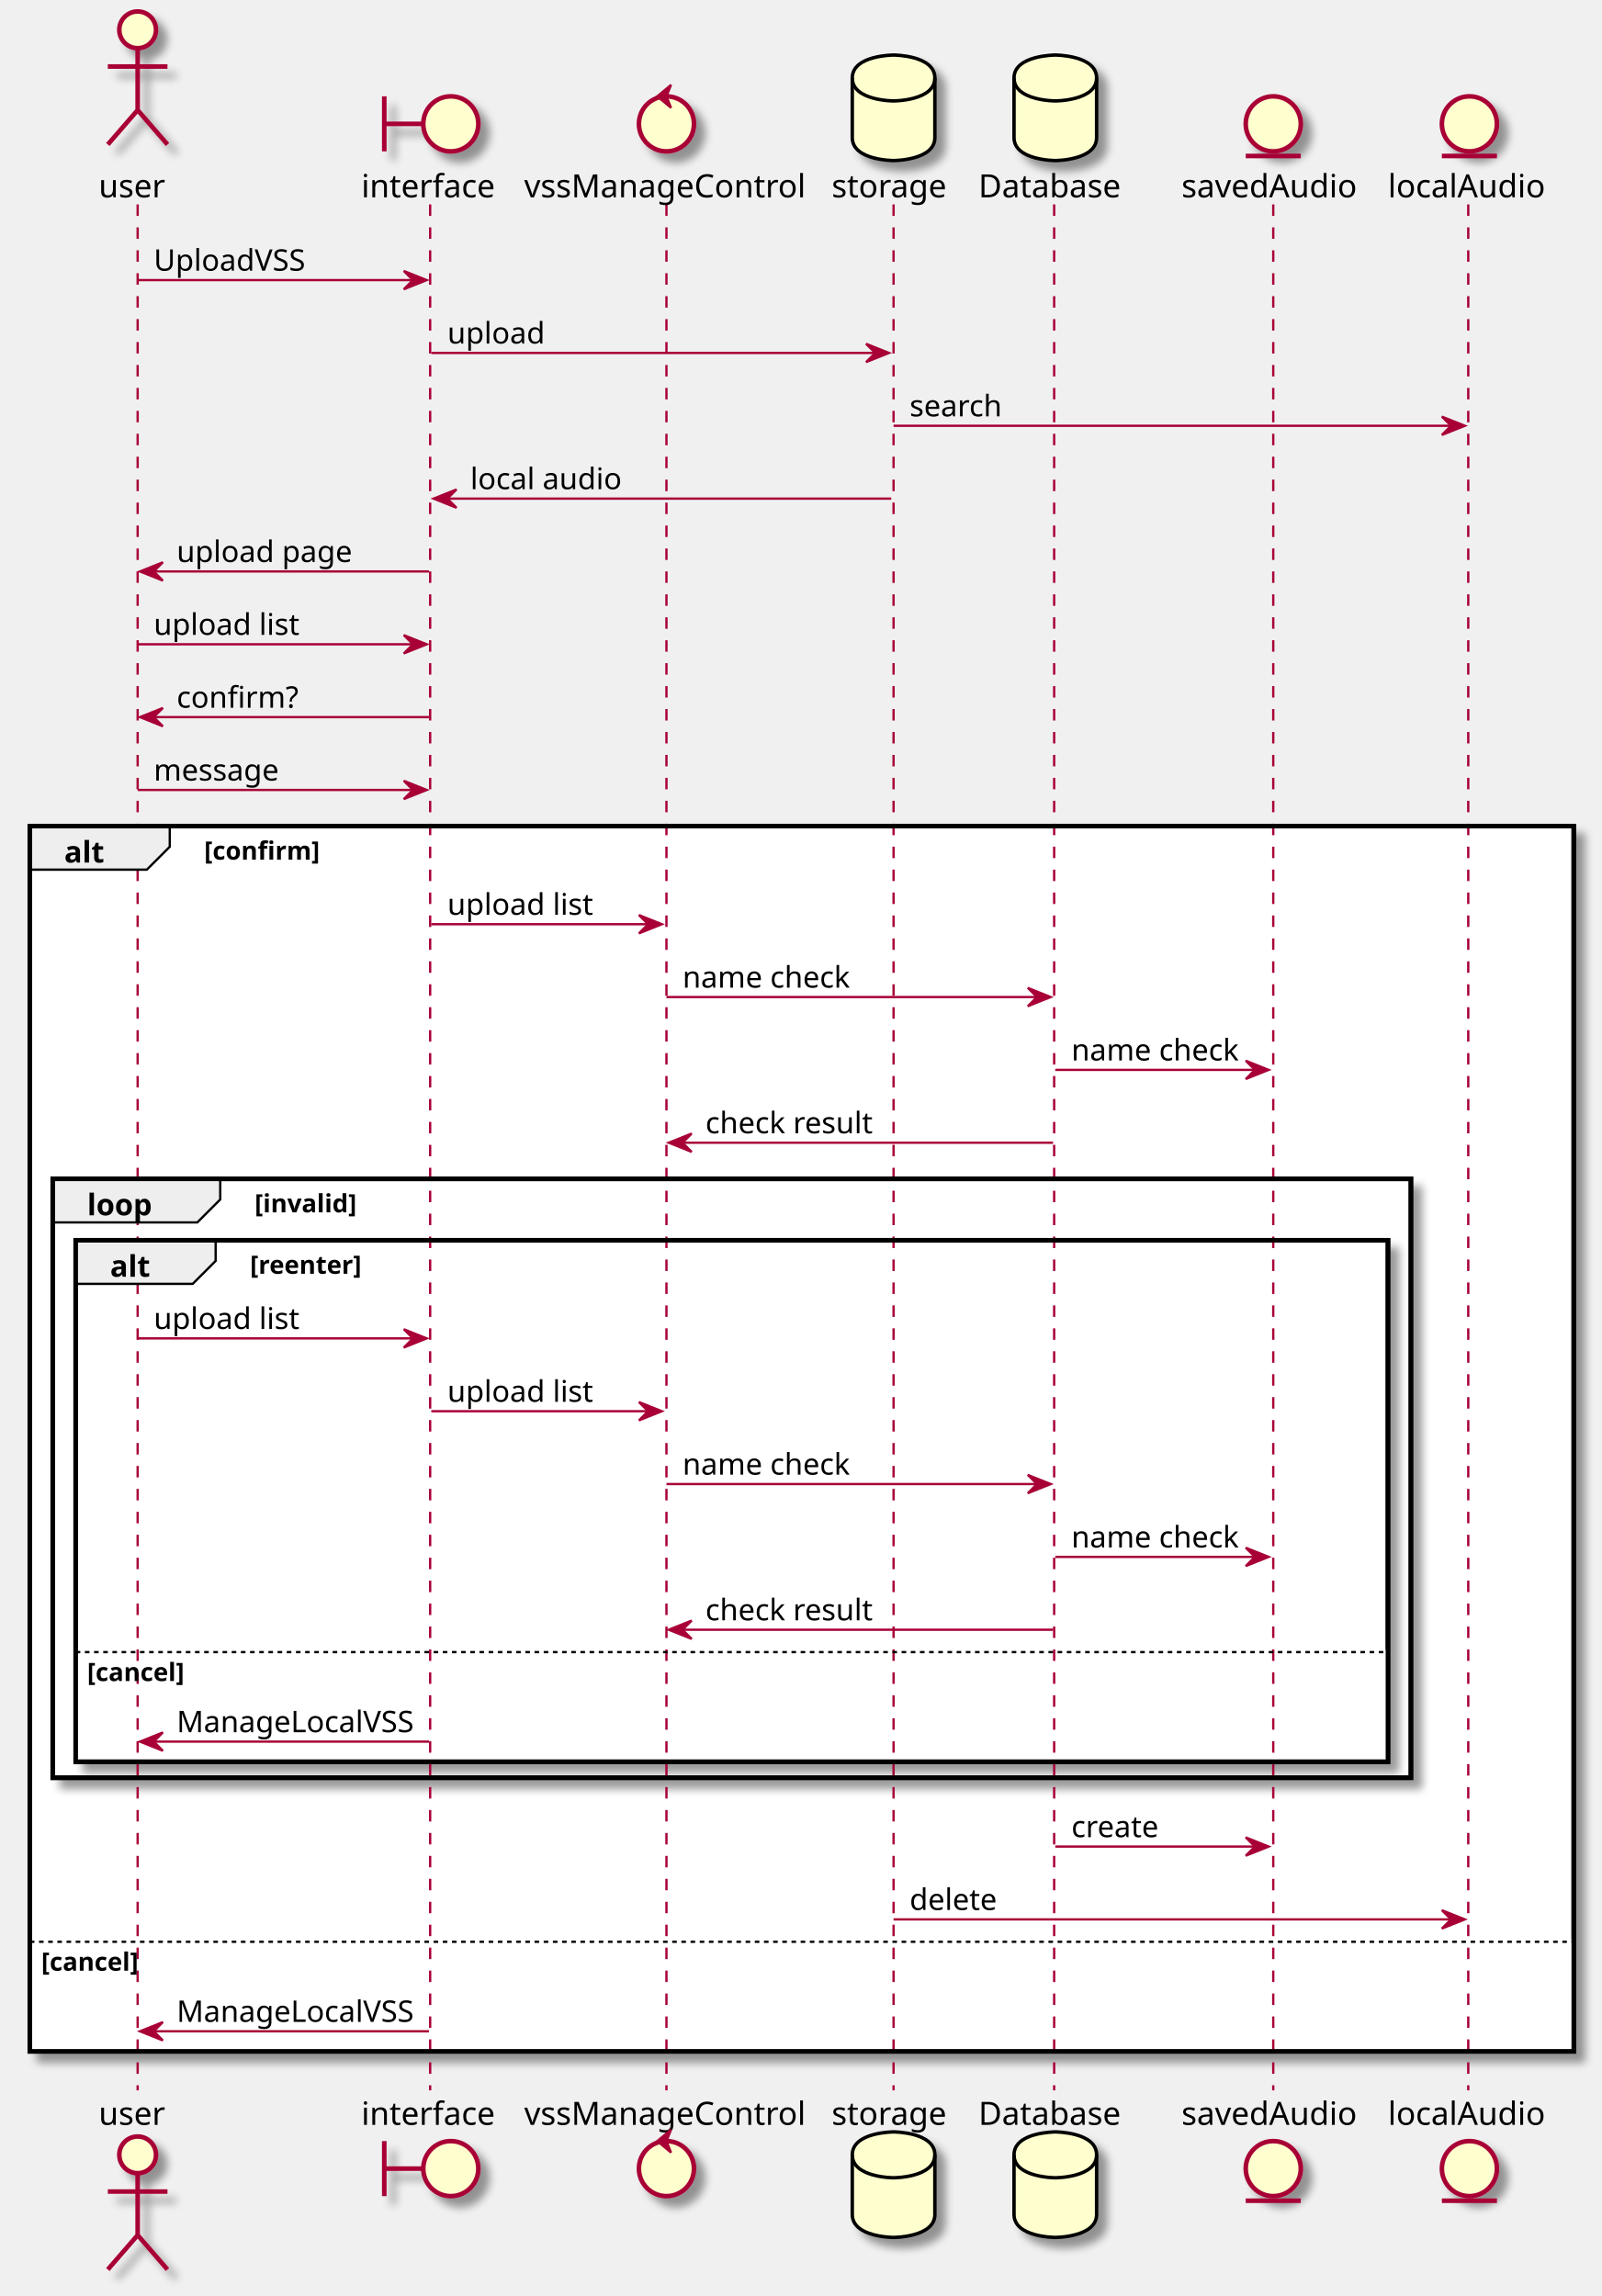
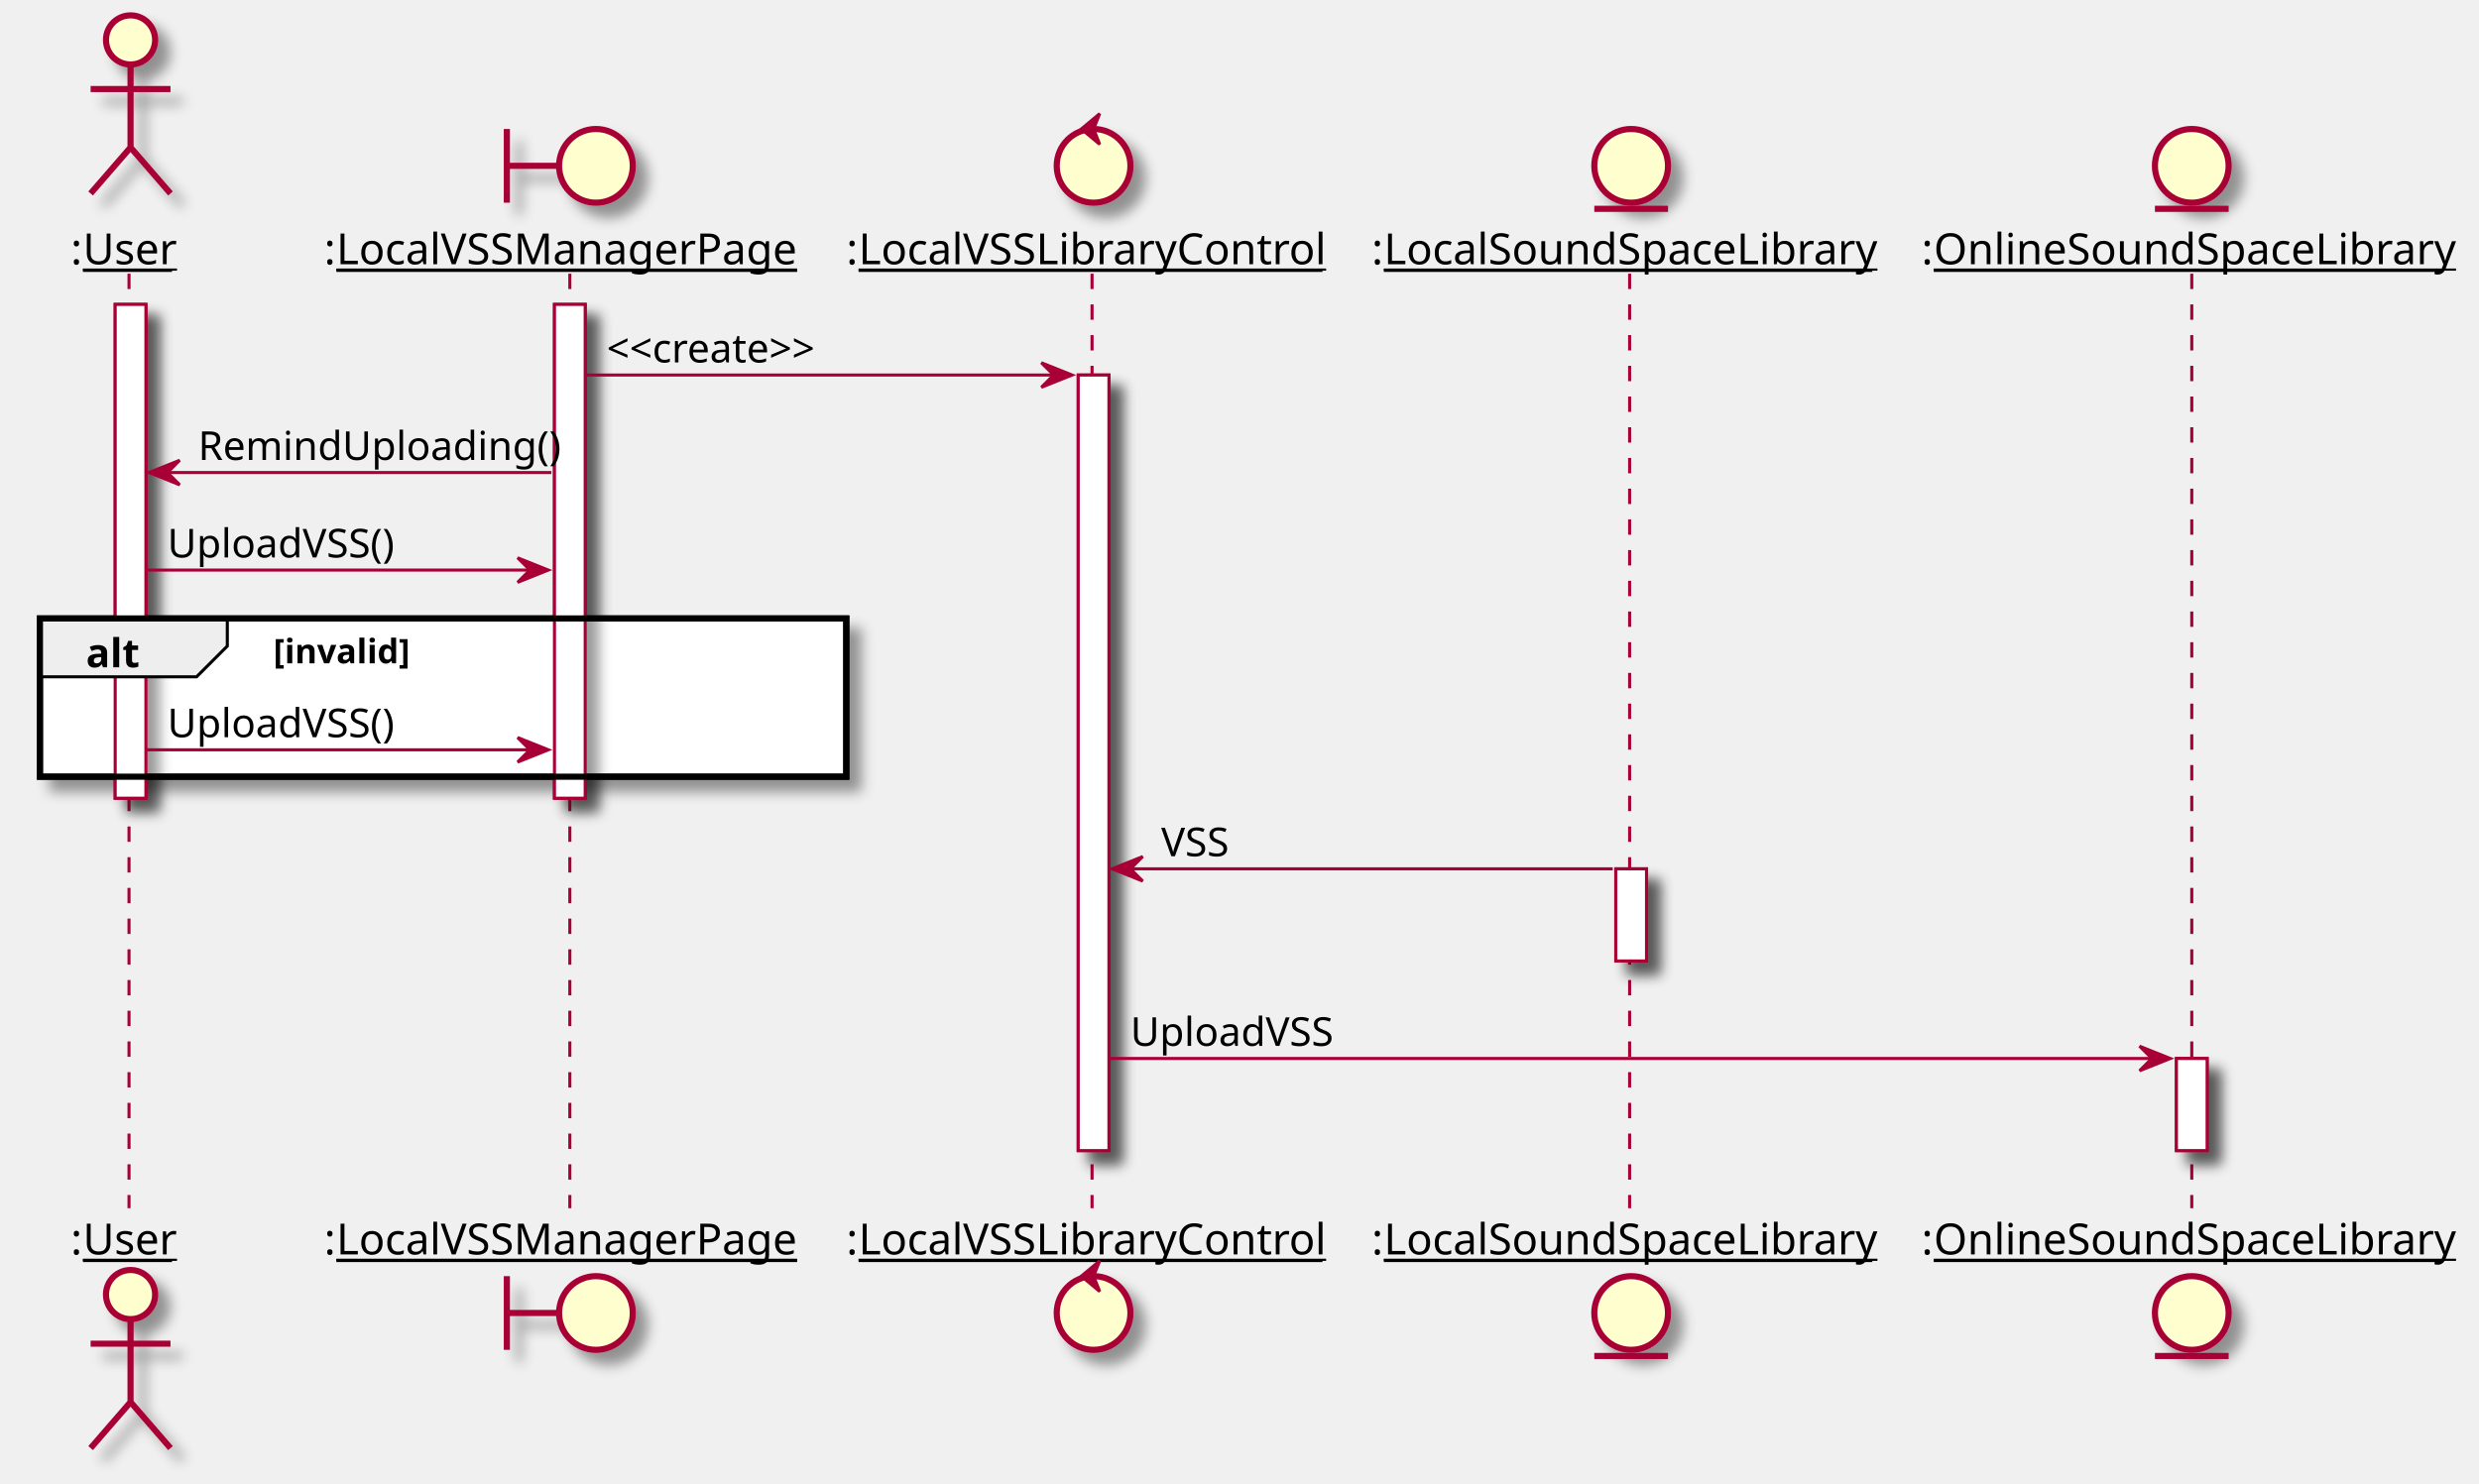
- <svg xmlns="http://www.w3.org/2000/svg" contentScriptType="application/ecmascript" contentStyleType="text/css" height="1001px" preserveAspectRatio="none" style="width:698px;height:1001px;" version="1.1" viewBox="0 0 698 1001" width="698px" zoomAndPan="magnify">
+ <svg xmlns="http://www.w3.org/2000/svg" contentScriptType="application/ecmascript" contentStyleType="text/css" height="483px" preserveAspectRatio="none" style="width:807px;height:483px;" version="1.1" viewBox="0 0 807 483" width="807px" zoomAndPan="magnify">
  <defs>
-     <filter height="300%" id="f114bvbzfxaioi" width="300%" x="-1" y="-1">
+     <filter height="300%" id="fzs03ch8zrpp0" width="300%" x="-1" y="-1">
      <feGaussianBlur result="blurOut" stdDeviation="2.0" />
      <feColorMatrix in="blurOut" result="blurOut2" type="matrix" values="0 0 0 0 0 0 0 0 0 0 0 0 0 0 0 0 0 0 .4 0" />
      <feOffset dx="4.0" dy="4.0" in="blurOut2" result="blurOut3" />
      <feBlend in="SourceGraphic" in2="blurOut3" mode="normal" />
    </filter>
  </defs>
  <g>
-     <rect fill="#FFFFFF" filter="url(#f114bvbzfxaioi)" height="534.185" style="stroke: #000000; stroke-width: 2.0;" width="673" x="13" y="360.155" />
-     <rect fill="#FFFFFF" filter="url(#f114bvbzfxaioi)" height="261.104" style="stroke: #000000; stroke-width: 2.0;" width="592" x="23" y="513.95" />
-     <rect fill="#FFFFFF" filter="url(#f114bvbzfxaioi)" height="227.327" style="stroke: #000000; stroke-width: 2.0;" width="572" x="33" y="540.727" />
-     <rect fill="#FFFFFF" height="48.777" style="stroke: none; stroke-width: 1.0;" width="572" x="33" y="719.277" />
-     <rect fill="#FFFFFF" height="48.777" style="stroke: none; stroke-width: 1.0;" width="673" x="13" y="845.563" />
-     <line style="stroke: #A80036; stroke-width: 1.0; stroke-dasharray: 5.0,5.0;" x1="60" x2="60" y1="89.12" y2="911.34" />
-     <line style="stroke: #A80036; stroke-width: 1.0; stroke-dasharray: 5.0,5.0;" x1="187.5" x2="187.5" y1="89.12" y2="911.34" />
-     <line style="stroke: #A80036; stroke-width: 1.0; stroke-dasharray: 5.0,5.0;" x1="290.5" x2="290.5" y1="89.12" y2="911.34" />
-     <line style="stroke: #A80036; stroke-width: 1.0; stroke-dasharray: 5.0,5.0;" x1="389.5" x2="389.5" y1="89.12" y2="911.34" />
-     <line style="stroke: #A80036; stroke-width: 1.0; stroke-dasharray: 5.0,5.0;" x1="459.5" x2="459.5" y1="89.12" y2="911.34" />
-     <line style="stroke: #A80036; stroke-width: 1.0; stroke-dasharray: 5.0,5.0;" x1="555" x2="555" y1="89.12" y2="911.34" />
-     <line style="stroke: #A80036; stroke-width: 1.0; stroke-dasharray: 5.0,5.0;" x1="640" x2="640" y1="89.12" y2="911.34" />
-     <text fill="#000000" font-family="sans-serif" font-size="14" lengthAdjust="spacingAndGlyphs" textLength="28" x="43" y="86.044">user</text>
-     <ellipse cx="60" cy="13" fill="#FEFECE" filter="url(#f114bvbzfxaioi)" rx="8" ry="8" style="stroke: #A80036; stroke-width: 2.0;" />
-     <path d="M60,21 L60,48 M47,29 L73,29 M60,48 L47,63 M60,48 L73,63 " fill="none" filter="url(#f114bvbzfxaioi)" style="stroke: #A80036; stroke-width: 2.0;" />
-     <text fill="#000000" font-family="sans-serif" font-size="14" lengthAdjust="spacingAndGlyphs" textLength="28" x="43" y="926.384">user</text>
-     <ellipse cx="60" cy="939.46" fill="#FEFECE" filter="url(#f114bvbzfxaioi)" rx="8" ry="8" style="stroke: #A80036; stroke-width: 2.0;" />
-     <path d="M60,947.46 L60,974.46 M47,955.46 L73,955.46 M60,974.46 L47,989.46 M60,974.46 L73,989.46 " fill="none" filter="url(#f114bvbzfxaioi)" style="stroke: #A80036; stroke-width: 2.0;" />
-     <text fill="#000000" font-family="sans-serif" font-size="14" lengthAdjust="spacingAndGlyphs" textLength="55" x="157.5" y="86.044">interface</text>
-     <path d="M167.5,42 L167.5,66 M167.5,54 L184.5,54 " fill="none" filter="url(#f114bvbzfxaioi)" style="stroke: #A80036; stroke-width: 2.0;" />
-     <ellipse cx="196.5" cy="54" fill="#FEFECE" filter="url(#f114bvbzfxaioi)" rx="12" ry="12" style="stroke: #A80036; stroke-width: 2.0;" />
-     <text fill="#000000" font-family="sans-serif" font-size="14" lengthAdjust="spacingAndGlyphs" textLength="55" x="157.5" y="926.384">interface</text>
-     <path d="M167.5,933.46 L167.5,957.46 M167.5,945.46 L184.5,945.46 " fill="none" filter="url(#f114bvbzfxaioi)" style="stroke: #A80036; stroke-width: 2.0;" />
-     <ellipse cx="196.5" cy="945.46" fill="#FEFECE" filter="url(#f114bvbzfxaioi)" rx="12" ry="12" style="stroke: #A80036; stroke-width: 2.0;" />
-     <text fill="#000000" font-family="sans-serif" font-size="14" lengthAdjust="spacingAndGlyphs" textLength="118" x="228.5" y="86.044">vssManageControl</text>
-     <ellipse cx="290.5" cy="54" fill="#FEFECE" filter="url(#f114bvbzfxaioi)" rx="12" ry="12" style="stroke: #A80036; stroke-width: 2.0;" />
-     <polygon fill="#A80036" points="286.5,42,292.5,37,290.5,42,292.5,47,286.5,42" style="stroke: #A80036; stroke-width: 1.0;" />
-     <text fill="#000000" font-family="sans-serif" font-size="14" lengthAdjust="spacingAndGlyphs" textLength="118" x="228.5" y="926.384">vssManageControl</text>
-     <ellipse cx="290.5" cy="945.46" fill="#FEFECE" filter="url(#f114bvbzfxaioi)" rx="12" ry="12" style="stroke: #A80036; stroke-width: 2.0;" />
-     <polygon fill="#A80036" points="286.5,933.46,292.5,928.46,290.5,933.46,292.5,938.46,286.5,933.46" style="stroke: #A80036; stroke-width: 1.0;" />
-     <text fill="#000000" font-family="sans-serif" font-size="14" lengthAdjust="spacingAndGlyphs" textLength="48" x="362.5" y="86.044">storage</text>
-     <path d="M371.5,34 C371.5,24 389.5,24 389.5,24 C389.5,24 407.5,24 407.5,34 L407.5,60 C407.5,70 389.5,70 389.5,70 C389.5,70 371.5,70 371.5,60 L371.5,34 " fill="#FEFECE" filter="url(#f114bvbzfxaioi)" style="stroke: #000000; stroke-width: 1.5;" />
-     <path d="M371.5,34 C371.5,44 389.5,44 389.5,44 C389.5,44 407.5,44 407.5,34 " fill="none" style="stroke: #000000; stroke-width: 1.5;" />
-     <text fill="#000000" font-family="sans-serif" font-size="14" lengthAdjust="spacingAndGlyphs" textLength="48" x="362.5" y="926.384">storage</text>
-     <path d="M371.5,939.46 C371.5,929.46 389.5,929.46 389.5,929.46 C389.5,929.46 407.5,929.46 407.5,939.46 L407.5,965.46 C407.5,975.46 389.5,975.46 389.5,975.46 C389.5,975.46 371.5,975.46 371.5,965.46 L371.5,939.46 " fill="#FEFECE" filter="url(#f114bvbzfxaioi)" style="stroke: #000000; stroke-width: 1.5;" />
-     <path d="M371.5,939.46 C371.5,949.46 389.5,949.46 389.5,949.46 C389.5,949.46 407.5,949.46 407.5,939.46 " fill="none" style="stroke: #000000; stroke-width: 1.5;" />
-     <text fill="#000000" font-family="sans-serif" font-size="14" lengthAdjust="spacingAndGlyphs" textLength="61" x="426.5" y="86.044">Database</text>
-     <path d="M442,34 C442,24 460,24 460,24 C460,24 478,24 478,34 L478,60 C478,70 460,70 460,70 C460,70 442,70 442,60 L442,34 " fill="#FEFECE" filter="url(#f114bvbzfxaioi)" style="stroke: #000000; stroke-width: 1.5;" />
-     <path d="M442,34 C442,44 460,44 460,44 C460,44 478,44 478,34 " fill="none" style="stroke: #000000; stroke-width: 1.5;" />
-     <text fill="#000000" font-family="sans-serif" font-size="14" lengthAdjust="spacingAndGlyphs" textLength="61" x="426.5" y="926.384">Database</text>
-     <path d="M442,939.46 C442,929.46 460,929.46 460,929.46 C460,929.46 478,929.46 478,939.46 L478,965.46 C478,975.46 460,975.46 460,975.46 C460,975.46 442,975.46 442,965.46 L442,939.46 " fill="#FEFECE" filter="url(#f114bvbzfxaioi)" style="stroke: #000000; stroke-width: 1.5;" />
-     <path d="M442,939.46 C442,949.46 460,949.46 460,949.46 C460,949.46 478,949.46 478,939.46 " fill="none" style="stroke: #000000; stroke-width: 1.5;" />
-     <text fill="#000000" font-family="sans-serif" font-size="14" lengthAdjust="spacingAndGlyphs" textLength="74" x="515" y="86.044">savedAudio</text>
-     <ellipse cx="555" cy="54" fill="#FEFECE" filter="url(#f114bvbzfxaioi)" rx="12" ry="12" style="stroke: #A80036; stroke-width: 2.0;" />
-     <line style="stroke: #A80036; stroke-width: 2.0;" x1="543" x2="567" y1="68" y2="68" />
-     <text fill="#000000" font-family="sans-serif" font-size="14" lengthAdjust="spacingAndGlyphs" textLength="74" x="515" y="926.384">savedAudio</text>
-     <ellipse cx="555" cy="945.46" fill="#FEFECE" filter="url(#f114bvbzfxaioi)" rx="12" ry="12" style="stroke: #A80036; stroke-width: 2.0;" />
-     <line style="stroke: #A80036; stroke-width: 2.0;" x1="543" x2="567" y1="959.46" y2="959.46" />
-     <text fill="#000000" font-family="sans-serif" font-size="14" lengthAdjust="spacingAndGlyphs" textLength="65" x="605" y="86.044">localAudio</text>
-     <ellipse cx="640.5" cy="54" fill="#FEFECE" filter="url(#f114bvbzfxaioi)" rx="12" ry="12" style="stroke: #A80036; stroke-width: 2.0;" />
-     <line style="stroke: #A80036; stroke-width: 2.0;" x1="628.5" x2="652.5" y1="68" y2="68" />
-     <text fill="#000000" font-family="sans-serif" font-size="14" lengthAdjust="spacingAndGlyphs" textLength="65" x="605" y="926.384">localAudio</text>
-     <ellipse cx="640.5" cy="945.46" fill="#FEFECE" filter="url(#f114bvbzfxaioi)" rx="12" ry="12" style="stroke: #A80036; stroke-width: 2.0;" />
-     <line style="stroke: #A80036; stroke-width: 2.0;" x1="628.5" x2="652.5" y1="959.46" y2="959.46" />
-     <polygon fill="#A80036" points="176,118.12,186,122.12,176,126.12,180,122.12" style="stroke: #A80036; stroke-width: 1.0;" />
-     <line style="stroke: #A80036; stroke-width: 1.0;" x1="60" x2="182" y1="122.12" y2="122.12" />
-     <text fill="#000000" font-family="sans-serif" font-size="13" lengthAdjust="spacingAndGlyphs" textLength="67" x="67" y="118.018">UploadVSS</text>
-     <polygon fill="#A80036" points="377.5,149.875,387.5,153.875,377.5,157.875,381.5,153.875" style="stroke: #A80036; stroke-width: 1.0;" />
-     <line style="stroke: #A80036; stroke-width: 1.0;" x1="188" x2="383.5" y1="153.875" y2="153.875" />
-     <text fill="#000000" font-family="sans-serif" font-size="13" lengthAdjust="spacingAndGlyphs" textLength="38" x="195" y="149.773">upload</text>
-     <polygon fill="#A80036" points="628.5,181.629,638.5,185.629,628.5,189.629,632.5,185.629" style="stroke: #A80036; stroke-width: 1.0;" />
-     <line style="stroke: #A80036; stroke-width: 1.0;" x1="389.5" x2="634.5" y1="185.629" y2="185.629" />
-     <text fill="#000000" font-family="sans-serif" font-size="13" lengthAdjust="spacingAndGlyphs" textLength="39" x="396.5" y="181.527">search</text>
-     <polygon fill="#A80036" points="199,213.383,189,217.383,199,221.383,195,217.383" style="stroke: #A80036; stroke-width: 1.0;" />
-     <line style="stroke: #A80036; stroke-width: 1.0;" x1="193" x2="388.5" y1="217.383" y2="217.383" />
-     <text fill="#000000" font-family="sans-serif" font-size="13" lengthAdjust="spacingAndGlyphs" textLength="62" x="205" y="213.281">local audio</text>
-     <polygon fill="#A80036" points="71,245.138,61,249.138,71,253.138,67,249.138" style="stroke: #A80036; stroke-width: 1.0;" />
-     <line style="stroke: #A80036; stroke-width: 1.0;" x1="65" x2="187" y1="249.138" y2="249.138" />
-     <text fill="#000000" font-family="sans-serif" font-size="13" lengthAdjust="spacingAndGlyphs" textLength="70" x="77" y="245.036">upload page</text>
-     <polygon fill="#A80036" points="176,276.892,186,280.892,176,284.892,180,280.892" style="stroke: #A80036; stroke-width: 1.0;" />
-     <line style="stroke: #A80036; stroke-width: 1.0;" x1="60" x2="182" y1="280.892" y2="280.892" />
-     <text fill="#000000" font-family="sans-serif" font-size="13" lengthAdjust="spacingAndGlyphs" textLength="59" x="67" y="276.79">upload list</text>
-     <polygon fill="#A80036" points="71,308.647,61,312.647,71,316.647,67,312.647" style="stroke: #A80036; stroke-width: 1.0;" />
-     <line style="stroke: #A80036; stroke-width: 1.0;" x1="65" x2="187" y1="312.647" y2="312.647" />
-     <text fill="#000000" font-family="sans-serif" font-size="13" lengthAdjust="spacingAndGlyphs" textLength="49" x="77" y="308.544">confirm?</text>
-     <polygon fill="#A80036" points="176,340.401,186,344.401,176,348.401,180,344.401" style="stroke: #A80036; stroke-width: 1.0;" />
-     <line style="stroke: #A80036; stroke-width: 1.0;" x1="60" x2="182" y1="344.401" y2="344.401" />
-     <text fill="#000000" font-family="sans-serif" font-size="13" lengthAdjust="spacingAndGlyphs" textLength="53" x="67" y="340.299">message</text>
-     <path d="M13,360.155 L74,360.155 L74,369.155 L64,379.155 L13,379.155 L13,360.155 " fill="#EEEEEE" style="stroke: #000000; stroke-width: 1.0;" />
-     <rect fill="none" height="534.185" style="stroke: #000000; stroke-width: 2.0;" width="673" x="13" y="360.155" />
-     <text fill="#000000" font-family="sans-serif" font-size="13" font-weight="bold" lengthAdjust="spacingAndGlyphs" textLength="16" x="28" y="376.053">alt</text>
-     <text fill="#000000" font-family="sans-serif" font-size="11" font-weight="bold" lengthAdjust="spacingAndGlyphs" textLength="51" x="89" y="374.761">[confirm]</text>
-     <polygon fill="#A80036" points="278.5,398.933,288.5,402.933,278.5,406.933,282.5,402.933" style="stroke: #A80036; stroke-width: 1.0;" />
-     <line style="stroke: #A80036; stroke-width: 1.0;" x1="188" x2="284.5" y1="402.933" y2="402.933" />
-     <text fill="#000000" font-family="sans-serif" font-size="13" lengthAdjust="spacingAndGlyphs" textLength="59" x="195" y="398.831">upload list</text>
-     <polygon fill="#A80036" points="448,430.687,458,434.687,448,438.687,452,434.687" style="stroke: #A80036; stroke-width: 1.0;" />
-     <line style="stroke: #A80036; stroke-width: 1.0;" x1="290.5" x2="454" y1="434.687" y2="434.687" />
-     <text fill="#000000" font-family="sans-serif" font-size="13" lengthAdjust="spacingAndGlyphs" textLength="71" x="297.5" y="430.585">name check</text>
-     <polygon fill="#A80036" points="543,462.441,553,466.441,543,470.441,547,466.441" style="stroke: #A80036; stroke-width: 1.0;" />
-     <line style="stroke: #A80036; stroke-width: 1.0;" x1="460" x2="549" y1="466.441" y2="466.441" />
-     <text fill="#000000" font-family="sans-serif" font-size="13" lengthAdjust="spacingAndGlyphs" textLength="71" x="467" y="462.339">name check</text>
-     <polygon fill="#A80036" points="301.5,494.196,291.5,498.196,301.5,502.196,297.5,498.196" style="stroke: #A80036; stroke-width: 1.0;" />
-     <line style="stroke: #A80036; stroke-width: 1.0;" x1="295.5" x2="459" y1="498.196" y2="498.196" />
-     <text fill="#000000" font-family="sans-serif" font-size="13" lengthAdjust="spacingAndGlyphs" textLength="71" x="307.5" y="494.094">check result</text>
-     <path d="M23,513.95 L96,513.95 L96,522.95 L86,532.95 L23,532.95 L23,513.95 " fill="#EEEEEE" style="stroke: #000000; stroke-width: 1.0;" />
-     <rect fill="none" height="261.104" style="stroke: #000000; stroke-width: 2.0;" width="592" x="23" y="513.95" />
-     <text fill="#000000" font-family="sans-serif" font-size="13" font-weight="bold" lengthAdjust="spacingAndGlyphs" textLength="28" x="38" y="529.848">loop</text>
-     <text fill="#000000" font-family="sans-serif" font-size="11" font-weight="bold" lengthAdjust="spacingAndGlyphs" textLength="43" x="111" y="528.556">[invalid]</text>
-     <path d="M33,540.727 L94,540.727 L94,549.727 L84,559.727 L33,559.727 L33,540.727 " fill="#EEEEEE" style="stroke: #000000; stroke-width: 1.0;" />
-     <rect fill="none" height="227.327" style="stroke: #000000; stroke-width: 2.0;" width="572" x="33" y="540.727" />
-     <text fill="#000000" font-family="sans-serif" font-size="13" font-weight="bold" lengthAdjust="spacingAndGlyphs" textLength="16" x="48" y="556.625">alt</text>
-     <text fill="#000000" font-family="sans-serif" font-size="11" font-weight="bold" lengthAdjust="spacingAndGlyphs" textLength="50" x="109" y="555.333">[reenter]</text>
-     <polygon fill="#A80036" points="176,579.505,186,583.505,176,587.505,180,583.505" style="stroke: #A80036; stroke-width: 1.0;" />
-     <line style="stroke: #A80036; stroke-width: 1.0;" x1="60" x2="182" y1="583.505" y2="583.505" />
-     <text fill="#000000" font-family="sans-serif" font-size="13" lengthAdjust="spacingAndGlyphs" textLength="59" x="67" y="579.403">upload list</text>
-     <polygon fill="#A80036" points="278.5,611.259,288.5,615.259,278.5,619.259,282.5,615.259" style="stroke: #A80036; stroke-width: 1.0;" />
-     <line style="stroke: #A80036; stroke-width: 1.0;" x1="188" x2="284.5" y1="615.259" y2="615.259" />
-     <text fill="#000000" font-family="sans-serif" font-size="13" lengthAdjust="spacingAndGlyphs" textLength="59" x="195" y="611.157">upload list</text>
-     <polygon fill="#A80036" points="448,643.014,458,647.014,448,651.014,452,647.014" style="stroke: #A80036; stroke-width: 1.0;" />
-     <line style="stroke: #A80036; stroke-width: 1.0;" x1="290.5" x2="454" y1="647.014" y2="647.014" />
-     <text fill="#000000" font-family="sans-serif" font-size="13" lengthAdjust="spacingAndGlyphs" textLength="71" x="297.5" y="642.912">name check</text>
-     <polygon fill="#A80036" points="543,674.768,553,678.768,543,682.768,547,678.768" style="stroke: #A80036; stroke-width: 1.0;" />
-     <line style="stroke: #A80036; stroke-width: 1.0;" x1="460" x2="549" y1="678.768" y2="678.768" />
-     <text fill="#000000" font-family="sans-serif" font-size="13" lengthAdjust="spacingAndGlyphs" textLength="71" x="467" y="674.666">name check</text>
-     <polygon fill="#A80036" points="301.5,706.523,291.5,710.523,301.5,714.523,297.5,710.523" style="stroke: #A80036; stroke-width: 1.0;" />
-     <line style="stroke: #A80036; stroke-width: 1.0;" x1="295.5" x2="459" y1="710.523" y2="710.523" />
-     <text fill="#000000" font-family="sans-serif" font-size="13" lengthAdjust="spacingAndGlyphs" textLength="71" x="307.5" y="706.42">check result</text>
-     <line style="stroke: #000000; stroke-width: 1.0; stroke-dasharray: 2.0,2.0;" x1="33" x2="605" y1="720.277" y2="720.277" />
-     <text fill="#000000" font-family="sans-serif" font-size="11" font-weight="bold" lengthAdjust="spacingAndGlyphs" textLength="43" x="38" y="732.883">[cancel]</text>
-     <polygon fill="#A80036" points="71,755.3,61,759.3,71,763.3,67,759.3" style="stroke: #A80036; stroke-width: 1.0;" />
-     <line style="stroke: #A80036; stroke-width: 1.0;" x1="65" x2="187" y1="759.3" y2="759.3" />
-     <text fill="#000000" font-family="sans-serif" font-size="13" lengthAdjust="spacingAndGlyphs" textLength="104" x="77" y="755.198">ManageLocalVSS</text>
-     <polygon fill="#A80036" points="543,801.054,553,805.054,543,809.054,547,805.054" style="stroke: #A80036; stroke-width: 1.0;" />
-     <line style="stroke: #A80036; stroke-width: 1.0;" x1="460" x2="549" y1="805.054" y2="805.054" />
-     <text fill="#000000" font-family="sans-serif" font-size="13" lengthAdjust="spacingAndGlyphs" textLength="36" x="467" y="800.952">create</text>
-     <polygon fill="#A80036" points="628.5,832.809,638.5,836.809,628.5,840.809,632.5,836.809" style="stroke: #A80036; stroke-width: 1.0;" />
-     <line style="stroke: #A80036; stroke-width: 1.0;" x1="389.5" x2="634.5" y1="836.809" y2="836.809" />
-     <text fill="#000000" font-family="sans-serif" font-size="13" lengthAdjust="spacingAndGlyphs" textLength="35" x="396.5" y="832.707">delete</text>
-     <line style="stroke: #000000; stroke-width: 1.0; stroke-dasharray: 2.0,2.0;" x1="13" x2="686" y1="846.563" y2="846.563" />
-     <text fill="#000000" font-family="sans-serif" font-size="11" font-weight="bold" lengthAdjust="spacingAndGlyphs" textLength="43" x="18" y="859.169">[cancel]</text>
-     <polygon fill="#A80036" points="71,881.586,61,885.586,71,889.586,67,885.586" style="stroke: #A80036; stroke-width: 1.0;" />
-     <line style="stroke: #A80036; stroke-width: 1.0;" x1="65" x2="187" y1="885.586" y2="885.586" />
-     <text fill="#000000" font-family="sans-serif" font-size="13" lengthAdjust="spacingAndGlyphs" textLength="104" x="77" y="881.484">ManageLocalVSS</text>
+     <rect fill="#FFFFFF" filter="url(#fzs03ch8zrpp0)" height="160.795" style="stroke: #A80036; stroke-width: 1.0;" width="10" x="37.5" y="99.12" />
+     <rect fill="#FFFFFF" filter="url(#fzs03ch8zrpp0)" height="160.795" style="stroke: #A80036; stroke-width: 1.0;" width="10" x="180.5" y="99.12" />
+     <rect fill="#FFFFFF" filter="url(#fzs03ch8zrpp0)" height="252.549" style="stroke: #A80036; stroke-width: 1.0;" width="10" x="351" y="122.12" />
+     <rect fill="#FFFFFF" filter="url(#fzs03ch8zrpp0)" height="30" style="stroke: #A80036; stroke-width: 1.0;" width="10" x="526" y="282.915" />
+     <rect fill="#FFFFFF" filter="url(#fzs03ch8zrpp0)" height="30" style="stroke: #A80036; stroke-width: 1.0;" width="10" x="708.5" y="344.669" />
+     <rect fill="#FFFFFF" filter="url(#fzs03ch8zrpp0)" height="51.532" style="stroke: #000000; stroke-width: 2.0;" width="262.5" x="13" y="201.383" />
+     <line style="stroke: #A80036; stroke-width: 1.0; stroke-dasharray: 5.0,5.0;" x1="42" x2="42" y1="89.12" y2="393.424" />
+     <line style="stroke: #A80036; stroke-width: 1.0; stroke-dasharray: 5.0,5.0;" x1="185.5" x2="185.5" y1="89.12" y2="393.424" />
+     <line style="stroke: #A80036; stroke-width: 1.0; stroke-dasharray: 5.0,5.0;" x1="355.5" x2="355.5" y1="89.12" y2="393.424" />
+     <line style="stroke: #A80036; stroke-width: 1.0; stroke-dasharray: 5.0,5.0;" x1="530.5" x2="530.5" y1="89.12" y2="393.424" />
+     <line style="stroke: #A80036; stroke-width: 1.0; stroke-dasharray: 5.0,5.0;" x1="713.5" x2="713.5" y1="89.12" y2="393.424" />
+     <text fill="#000000" font-family="sans-serif" font-size="14" lengthAdjust="spacingAndGlyphs" textLength="4" x="23" y="86.044">:</text>
+     <text fill="#000000" font-family="sans-serif" font-size="14" lengthAdjust="spacingAndGlyphs" text-decoration="underline" textLength="29" x="27" y="86.044">User</text>
+     <line style="stroke: #000000; stroke-width: 1.0;" x1="27" x2="56" y1="88.044" y2="88.044" />
+     <ellipse cx="42.5" cy="13" fill="#FEFECE" filter="url(#fzs03ch8zrpp0)" rx="8" ry="8" style="stroke: #A80036; stroke-width: 2.0;" />
+     <path d="M42.5,21 L42.5,48 M29.5,29 L55.5,29 M42.5,48 L29.5,63 M42.5,48 L55.5,63 " fill="none" filter="url(#fzs03ch8zrpp0)" style="stroke: #A80036; stroke-width: 2.0;" />
+     <text fill="#000000" font-family="sans-serif" font-size="14" lengthAdjust="spacingAndGlyphs" textLength="4" x="23" y="408.468">:</text>
+     <text fill="#000000" font-family="sans-serif" font-size="14" lengthAdjust="spacingAndGlyphs" text-decoration="underline" textLength="29" x="27" y="408.468">User</text>
+     <line style="stroke: #000000; stroke-width: 1.0;" x1="27" x2="56" y1="410.468" y2="410.468" />
+     <ellipse cx="42.5" cy="421.544" fill="#FEFECE" filter="url(#fzs03ch8zrpp0)" rx="8" ry="8" style="stroke: #A80036; stroke-width: 2.0;" />
+     <path d="M42.5,429.544 L42.5,456.544 M29.5,437.544 L55.5,437.544 M42.5,456.544 L29.5,471.544 M42.5,456.544 L55.5,471.544 " fill="none" filter="url(#fzs03ch8zrpp0)" style="stroke: #A80036; stroke-width: 2.0;" />
+     <text fill="#000000" font-family="sans-serif" font-size="14" lengthAdjust="spacingAndGlyphs" textLength="4" x="105.5" y="86.044">:</text>
+     <text fill="#000000" font-family="sans-serif" font-size="14" lengthAdjust="spacingAndGlyphs" text-decoration="underline" textLength="150" x="109.5" y="86.044">LocalVSSManagerPage</text>
+     <line style="stroke: #000000; stroke-width: 1.0;" x1="109.5" x2="259.5" y1="88.044" y2="88.044" />
+     <path d="M165,42 L165,66 M165,54 L182,54 " fill="none" filter="url(#fzs03ch8zrpp0)" style="stroke: #A80036; stroke-width: 2.0;" />
+     <ellipse cx="194" cy="54" fill="#FEFECE" filter="url(#fzs03ch8zrpp0)" rx="12" ry="12" style="stroke: #A80036; stroke-width: 2.0;" />
+     <text fill="#000000" font-family="sans-serif" font-size="14" lengthAdjust="spacingAndGlyphs" textLength="4" x="105.5" y="408.468">:</text>
+     <text fill="#000000" font-family="sans-serif" font-size="14" lengthAdjust="spacingAndGlyphs" text-decoration="underline" textLength="150" x="109.5" y="408.468">LocalVSSManagerPage</text>
+     <line style="stroke: #000000; stroke-width: 1.0;" x1="109.5" x2="259.5" y1="410.468" y2="410.468" />
+     <path d="M165,415.544 L165,439.544 M165,427.544 L182,427.544 " fill="none" filter="url(#fzs03ch8zrpp0)" style="stroke: #A80036; stroke-width: 2.0;" />
+     <ellipse cx="194" cy="427.544" fill="#FEFECE" filter="url(#fzs03ch8zrpp0)" rx="12" ry="12" style="stroke: #A80036; stroke-width: 2.0;" />
+     <text fill="#000000" font-family="sans-serif" font-size="14" lengthAdjust="spacingAndGlyphs" textLength="4" x="275.5" y="86.044">:</text>
+     <text fill="#000000" font-family="sans-serif" font-size="14" lengthAdjust="spacingAndGlyphs" text-decoration="underline" textLength="151" x="279.5" y="86.044">LocalVSSLibraryControl</text>
+     <line style="stroke: #000000; stroke-width: 1.0;" x1="279.5" x2="430.5" y1="88.044" y2="88.044" />
+     <ellipse cx="356" cy="54" fill="#FEFECE" filter="url(#fzs03ch8zrpp0)" rx="12" ry="12" style="stroke: #A80036; stroke-width: 2.0;" />
+     <polygon fill="#A80036" points="352,42,358,37,356,42,358,47,352,42" style="stroke: #A80036; stroke-width: 1.0;" />
+     <text fill="#000000" font-family="sans-serif" font-size="14" lengthAdjust="spacingAndGlyphs" textLength="4" x="275.5" y="408.468">:</text>
+     <text fill="#000000" font-family="sans-serif" font-size="14" lengthAdjust="spacingAndGlyphs" text-decoration="underline" textLength="151" x="279.5" y="408.468">LocalVSSLibraryControl</text>
+     <line style="stroke: #000000; stroke-width: 1.0;" x1="279.5" x2="430.5" y1="410.468" y2="410.468" />
+     <ellipse cx="356" cy="427.544" fill="#FEFECE" filter="url(#fzs03ch8zrpp0)" rx="12" ry="12" style="stroke: #A80036; stroke-width: 2.0;" />
+     <polygon fill="#A80036" points="352,415.544,358,410.544,356,415.544,358,420.544,352,415.544" style="stroke: #A80036; stroke-width: 1.0;" />
+     <text fill="#000000" font-family="sans-serif" font-size="14" lengthAdjust="spacingAndGlyphs" textLength="4" x="446.5" y="86.044">:</text>
+     <text fill="#000000" font-family="sans-serif" font-size="14" lengthAdjust="spacingAndGlyphs" text-decoration="underline" textLength="159" x="450.5" y="86.044">LocalSoundSpaceLibrary</text>
+     <line style="stroke: #000000; stroke-width: 1.0;" x1="450.5" x2="609.5" y1="88.044" y2="88.044" />
+     <ellipse cx="531" cy="54" fill="#FEFECE" filter="url(#fzs03ch8zrpp0)" rx="12" ry="12" style="stroke: #A80036; stroke-width: 2.0;" />
+     <line style="stroke: #A80036; stroke-width: 2.0;" x1="519" x2="543" y1="68" y2="68" />
+     <text fill="#000000" font-family="sans-serif" font-size="14" lengthAdjust="spacingAndGlyphs" textLength="4" x="446.5" y="408.468">:</text>
+     <text fill="#000000" font-family="sans-serif" font-size="14" lengthAdjust="spacingAndGlyphs" text-decoration="underline" textLength="159" x="450.5" y="408.468">LocalSoundSpaceLibrary</text>
+     <line style="stroke: #000000; stroke-width: 1.0;" x1="450.5" x2="609.5" y1="410.468" y2="410.468" />
+     <ellipse cx="531" cy="427.544" fill="#FEFECE" filter="url(#fzs03ch8zrpp0)" rx="12" ry="12" style="stroke: #A80036; stroke-width: 2.0;" />
+     <line style="stroke: #A80036; stroke-width: 2.0;" x1="519" x2="543" y1="441.544" y2="441.544" />
+     <text fill="#000000" font-family="sans-serif" font-size="14" lengthAdjust="spacingAndGlyphs" textLength="4" x="625.5" y="86.044">:</text>
+     <text fill="#000000" font-family="sans-serif" font-size="14" lengthAdjust="spacingAndGlyphs" text-decoration="underline" textLength="166" x="629.5" y="86.044">OnlineSoundSpaceLibrary</text>
+     <line style="stroke: #000000; stroke-width: 1.0;" x1="629.5" x2="795.5" y1="88.044" y2="88.044" />
+     <ellipse cx="713.5" cy="54" fill="#FEFECE" filter="url(#fzs03ch8zrpp0)" rx="12" ry="12" style="stroke: #A80036; stroke-width: 2.0;" />
+     <line style="stroke: #A80036; stroke-width: 2.0;" x1="701.5" x2="725.5" y1="68" y2="68" />
+     <text fill="#000000" font-family="sans-serif" font-size="14" lengthAdjust="spacingAndGlyphs" textLength="4" x="625.5" y="408.468">:</text>
+     <text fill="#000000" font-family="sans-serif" font-size="14" lengthAdjust="spacingAndGlyphs" text-decoration="underline" textLength="166" x="629.5" y="408.468">OnlineSoundSpaceLibrary</text>
+     <line style="stroke: #000000; stroke-width: 1.0;" x1="629.5" x2="795.5" y1="410.468" y2="410.468" />
+     <ellipse cx="713.5" cy="427.544" fill="#FEFECE" filter="url(#fzs03ch8zrpp0)" rx="12" ry="12" style="stroke: #A80036; stroke-width: 2.0;" />
+     <line style="stroke: #A80036; stroke-width: 2.0;" x1="701.5" x2="725.5" y1="441.544" y2="441.544" />
+     <rect fill="#FFFFFF" filter="url(#fzs03ch8zrpp0)" height="160.795" style="stroke: #A80036; stroke-width: 1.0;" width="10" x="37.5" y="99.12" />
+     <rect fill="#FFFFFF" filter="url(#fzs03ch8zrpp0)" height="160.795" style="stroke: #A80036; stroke-width: 1.0;" width="10" x="180.5" y="99.12" />
+     <rect fill="#FFFFFF" filter="url(#fzs03ch8zrpp0)" height="252.549" style="stroke: #A80036; stroke-width: 1.0;" width="10" x="351" y="122.12" />
+     <rect fill="#FFFFFF" filter="url(#fzs03ch8zrpp0)" height="30" style="stroke: #A80036; stroke-width: 1.0;" width="10" x="526" y="282.915" />
+     <rect fill="#FFFFFF" filter="url(#fzs03ch8zrpp0)" height="30" style="stroke: #A80036; stroke-width: 1.0;" width="10" x="708.5" y="344.669" />
+     <polygon fill="#A80036" points="339,118.12,349,122.12,339,126.12,343,122.12" style="stroke: #A80036; stroke-width: 1.0;" />
+     <line style="stroke: #A80036; stroke-width: 1.0;" x1="190.5" x2="345" y1="122.12" y2="122.12" />
+     <text fill="#000000" font-family="sans-serif" font-size="13" lengthAdjust="spacingAndGlyphs" textLength="68" x="197.5" y="118.018">&lt;&lt;create&gt;&gt;</text>
+     <polygon fill="#A80036" points="58.5,149.875,48.5,153.875,58.5,157.875,54.5,153.875" style="stroke: #A80036; stroke-width: 1.0;" />
+     <line style="stroke: #A80036; stroke-width: 1.0;" x1="52.5" x2="179.5" y1="153.875" y2="153.875" />
+     <text fill="#000000" font-family="sans-serif" font-size="13" lengthAdjust="spacingAndGlyphs" textLength="109" x="64.5" y="149.773">RemindUploading()</text>
+     <polygon fill="#A80036" points="168.5,181.629,178.5,185.629,168.5,189.629,172.5,185.629" style="stroke: #A80036; stroke-width: 1.0;" />
+     <line style="stroke: #A80036; stroke-width: 1.0;" x1="47.5" x2="174.5" y1="185.629" y2="185.629" />
+     <text fill="#000000" font-family="sans-serif" font-size="13" lengthAdjust="spacingAndGlyphs" textLength="75" x="54.5" y="181.527">UploadVSS()</text>
+     <path d="M13,201.383 L74,201.383 L74,210.383 L64,220.383 L13,220.383 L13,201.383 " fill="#EEEEEE" style="stroke: #000000; stroke-width: 1.0;" />
+     <rect fill="none" height="51.532" style="stroke: #000000; stroke-width: 2.0;" width="262.5" x="13" y="201.383" />
+     <text fill="#000000" font-family="sans-serif" font-size="13" font-weight="bold" lengthAdjust="spacingAndGlyphs" textLength="16" x="28" y="217.281">alt</text>
+     <text fill="#000000" font-family="sans-serif" font-size="11" font-weight="bold" lengthAdjust="spacingAndGlyphs" textLength="43" x="89" y="215.989">[invalid]</text>
+     <polygon fill="#A80036" points="168.5,240.161,178.5,244.161,168.5,248.161,172.5,244.161" style="stroke: #A80036; stroke-width: 1.0;" />
+     <line style="stroke: #A80036; stroke-width: 1.0;" x1="47.5" x2="174.5" y1="244.161" y2="244.161" />
+     <text fill="#000000" font-family="sans-serif" font-size="13" lengthAdjust="spacingAndGlyphs" textLength="75" x="54.5" y="240.059">UploadVSS()</text>
+     <polygon fill="#A80036" points="372,278.915,362,282.915,372,286.915,368,282.915" style="stroke: #A80036; stroke-width: 1.0;" />
+     <line style="stroke: #A80036; stroke-width: 1.0;" x1="366" x2="525" y1="282.915" y2="282.915" />
+     <text fill="#000000" font-family="sans-serif" font-size="13" lengthAdjust="spacingAndGlyphs" textLength="27" x="378" y="278.813">VSS</text>
+     <polygon fill="#A80036" points="696.5,340.669,706.5,344.669,696.5,348.669,700.5,344.669" style="stroke: #A80036; stroke-width: 1.0;" />
+     <line style="stroke: #A80036; stroke-width: 1.0;" x1="361" x2="702.5" y1="344.669" y2="344.669" />
+     <text fill="#000000" font-family="sans-serif" font-size="13" lengthAdjust="spacingAndGlyphs" textLength="67" x="368" y="340.567">UploadVSS</text>
  </g>
</svg>
